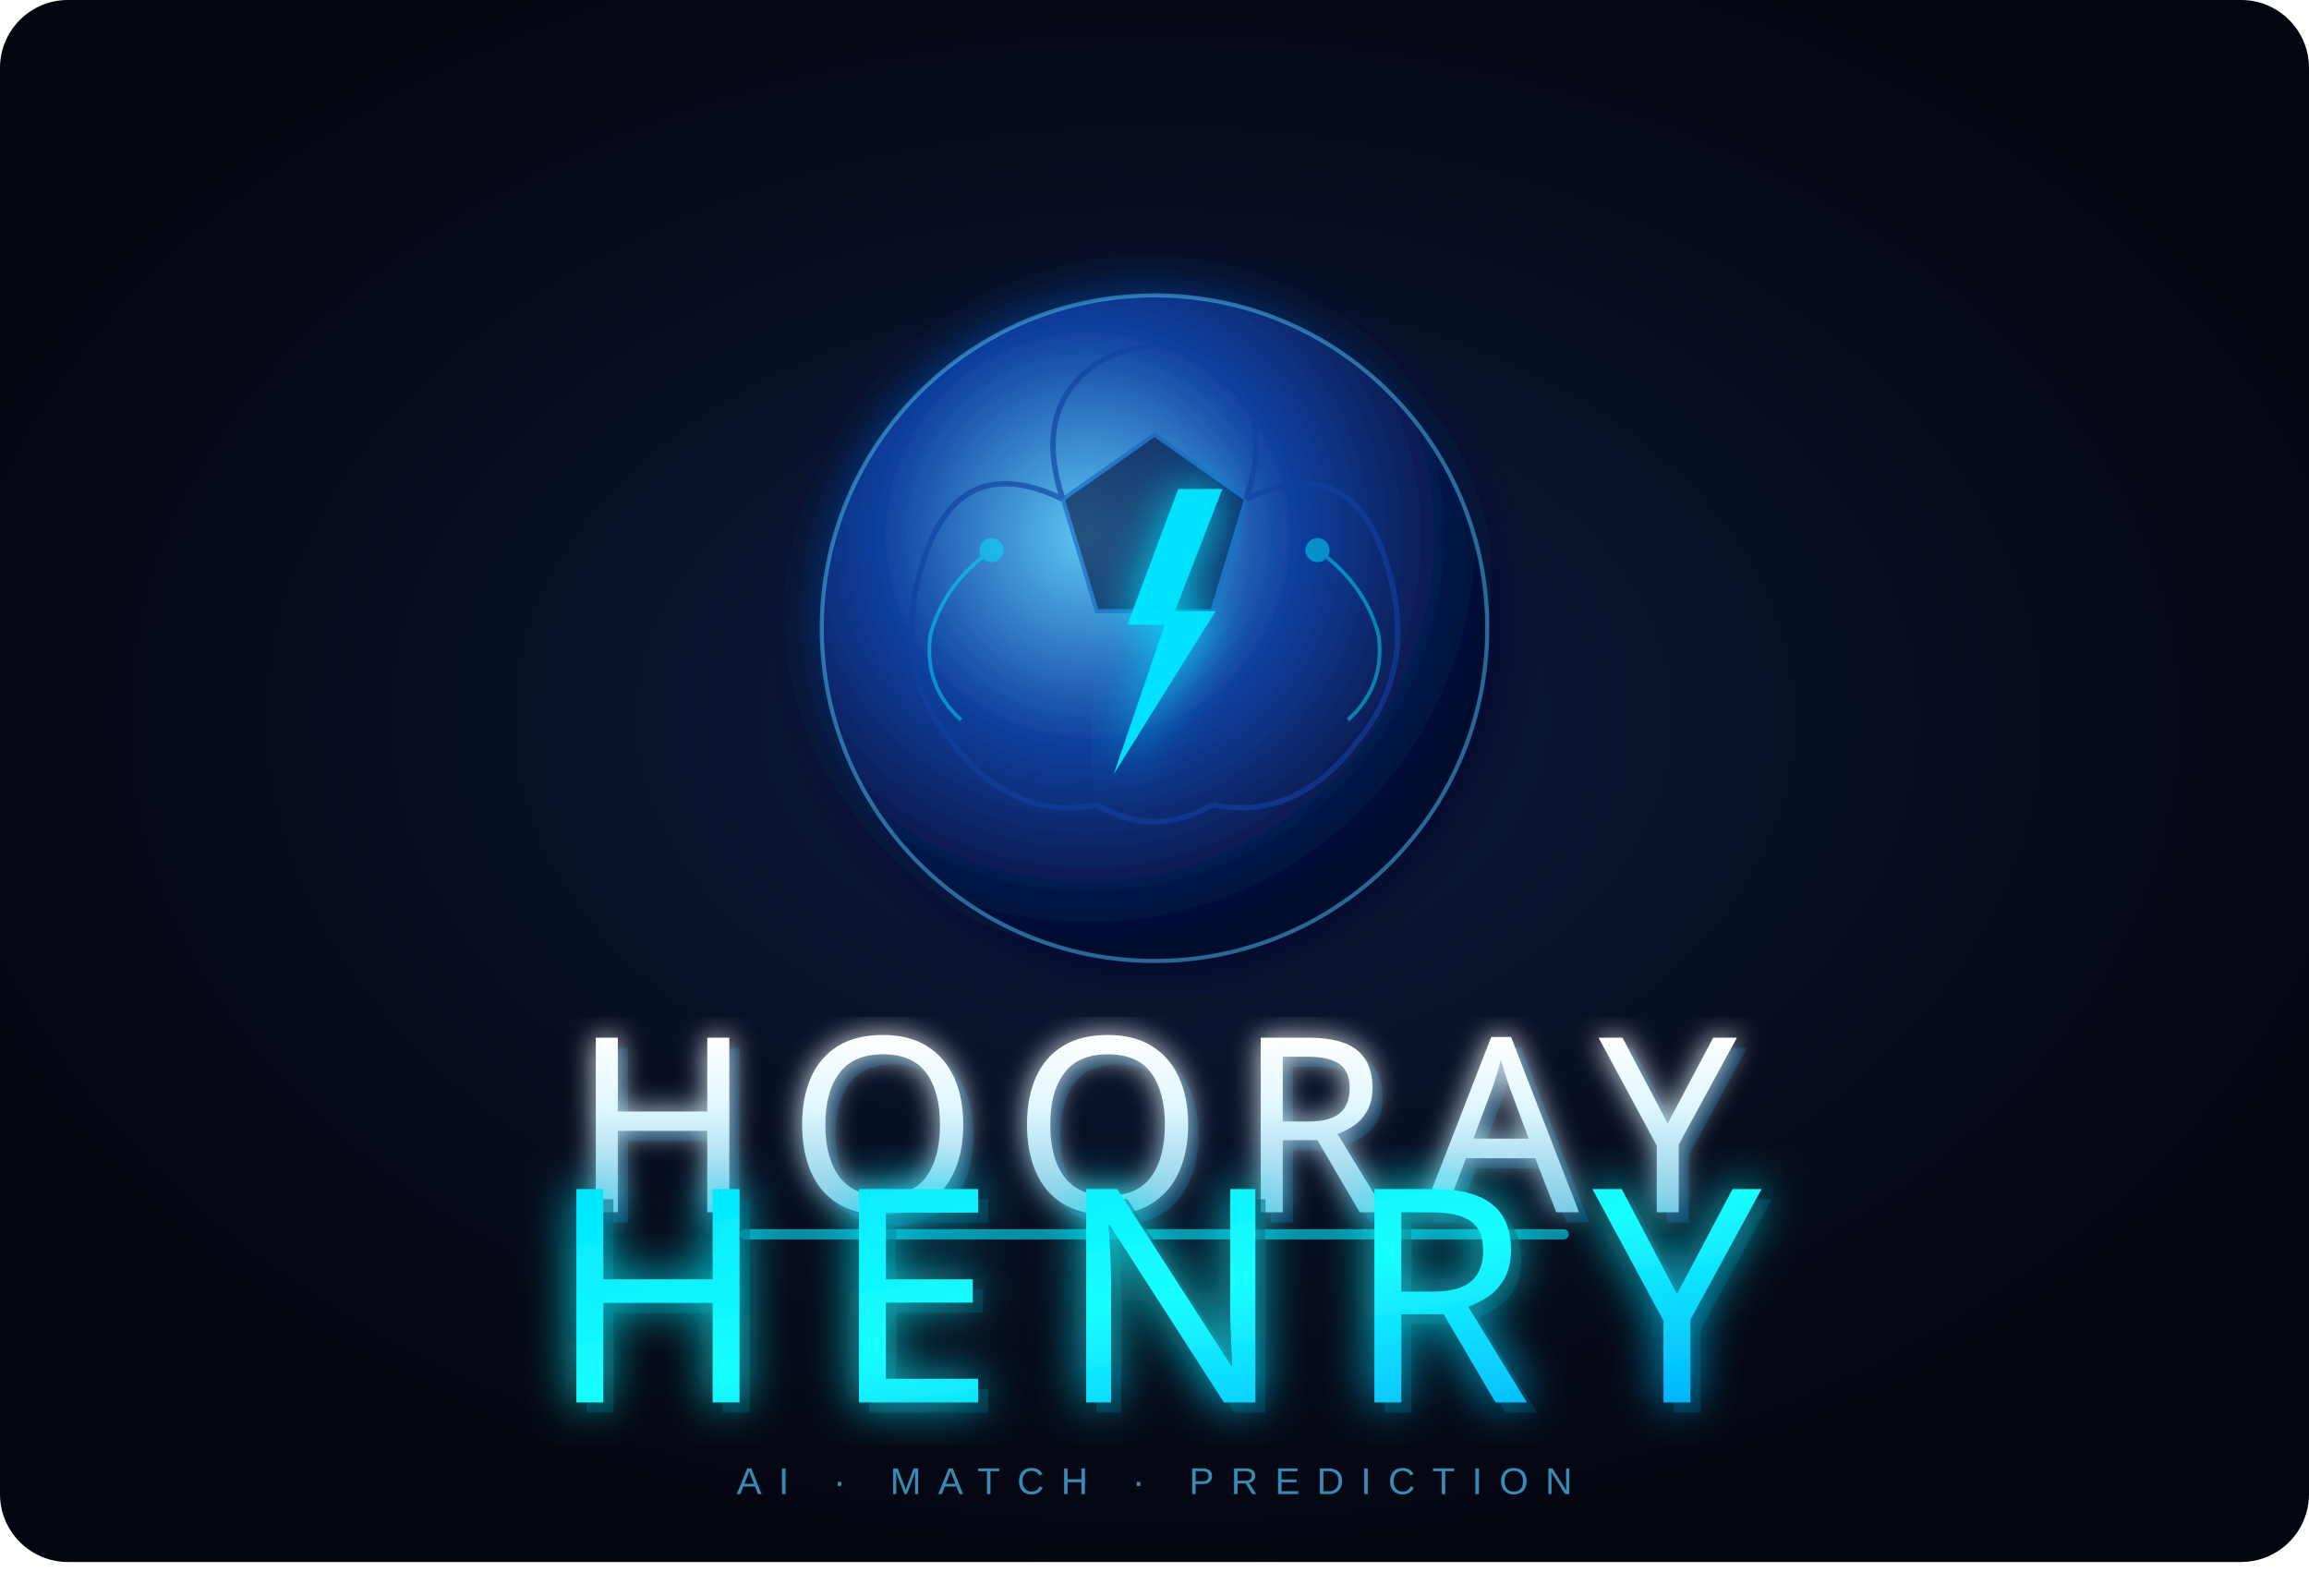
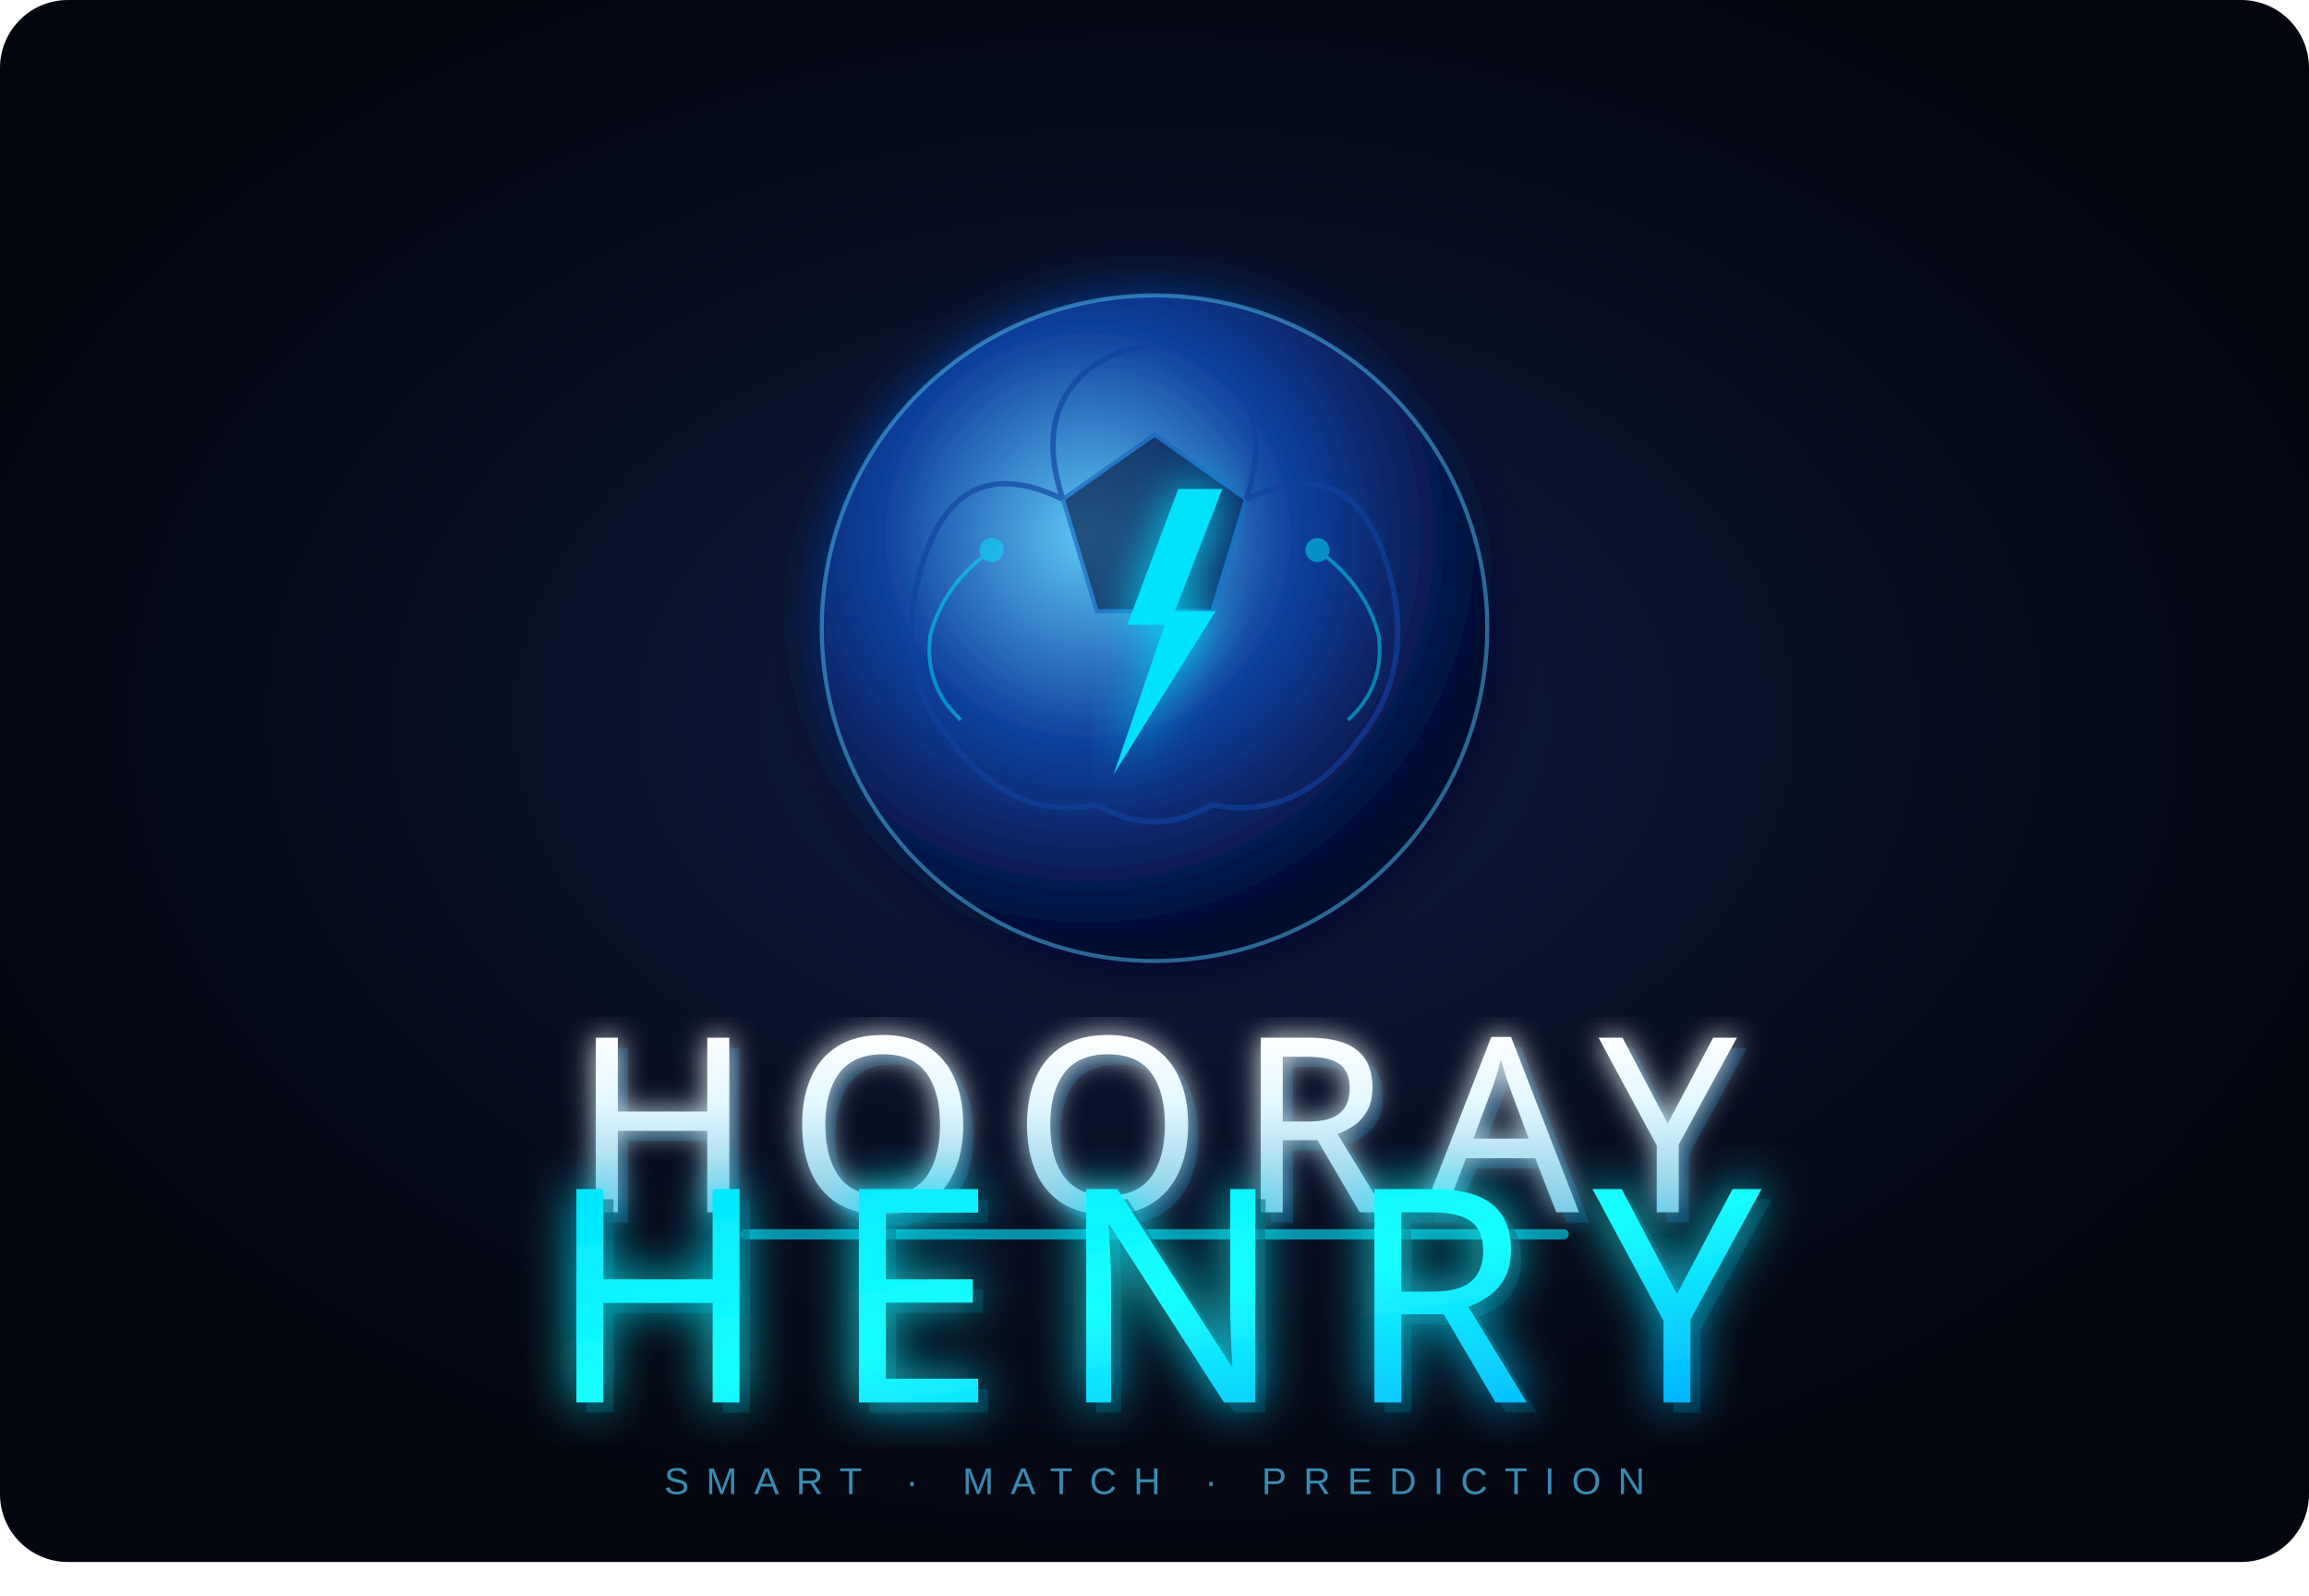
<svg xmlns="http://www.w3.org/2000/svg" width="100%" viewBox="0 0 680 470" role="img">
  <defs>
    <radialGradient id="bg" cx="50%" cy="46%" r="55%">
      <stop offset="0%" stop-color="#0d1b3e" />
      <stop offset="100%" stop-color="#04060f" />
    </radialGradient>
    <radialGradient id="ballG" cx="40%" cy="36%" r="62%">
      <stop offset="0%" stop-color="#5ec8f5" />
      <stop offset="50%" stop-color="#1040a0" />
      <stop offset="100%" stop-color="#020b2e" />
    </radialGradient>
    <radialGradient id="coreG" cx="50%" cy="50%" r="50%">
      <stop offset="0%" stop-color="#00e5ff" stop-opacity="0.9" />
      <stop offset="100%" stop-color="#0d47a1" stop-opacity="0" />
    </radialGradient>
    <linearGradient id="hoorayGrad" x1="0%" y1="0%" x2="0%" y2="100%">
      <stop offset="0%" stop-color="#ffffff" />
      <stop offset="40%" stop-color="#e0f7ff" />
      <stop offset="100%" stop-color="#7ec8e3" />
    </linearGradient>
    <linearGradient id="henryGrad" x1="0%" y1="0%" x2="100%" y2="100%">
      <stop offset="0%" stop-color="#00e5ff" />
      <stop offset="50%" stop-color="#18ffff" />
      <stop offset="100%" stop-color="#00b0ff" />
    </linearGradient>
    <filter id="letterGlow" x="-10%" y="-10%" width="120%" height="120%">
      <feGaussianBlur stdDeviation="4" result="blur" />
      <feMerge>
        <feMergeNode in="blur" />
        <feMergeNode in="SourceGraphic" />
      </feMerge>
    </filter>
    <filter id="cyanGlow" x="-20%" y="-20%" width="140%" height="140%">
      <feGaussianBlur stdDeviation="7" result="blur" />
      <feMerge>
        <feMergeNode in="blur" />
        <feMergeNode in="SourceGraphic" />
      </feMerge>
    </filter>
    <filter id="ballGlow" x="-25%" y="-25%" width="150%" height="150%">
      <feGaussianBlur stdDeviation="8" result="blur" />
      <feMerge>
        <feMergeNode in="blur" />
        <feMergeNode in="SourceGraphic" />
      </feMerge>
    </filter>
    <clipPath id="bclip">
      <circle cx="340" cy="185" r="98" />
    </clipPath>
  </defs>
  <rect width="680" height="460" rx="20" fill="url(#bg)" />
  <circle cx="340" cy="185" r="98" fill="url(#ballG)" filter="url(#ballGlow)" />
  <g clip-path="url(#bclip)" fill="none" stroke="#1040a0" stroke-width="1.6" opacity="0.65">
    <polygon points="340,128 367,147 357,180 323,180 313,147" fill="#051440" stroke="#1565c0" stroke-width="1.2" />
    <path d="M313,147 Q284,133 273,162" />
    <path d="M273,162 Q261,195 280,218" />
    <path d="M280,218 Q298,242 323,237" />
    <path d="M323,237 Q340,247 357,237" />
    <path d="M357,237 Q382,242 400,218" />
    <path d="M400,218 Q419,195 407,162" />
    <path d="M407,162 Q396,133 367,147" />
    <path d="M313,147 Q304,120 323,107" />
    <path d="M323,107 Q340,97 357,107" />
    <path d="M357,107 Q376,120 367,147" />
  </g>
  <g clip-path="url(#bclip)" stroke="#00e5ff" stroke-width="1.1" fill="none" opacity="0.5">
    <path d="M292,162 Q278,172 274,187 Q272,202 283,212" />
    <path d="M388,162 Q402,172 406,187 Q408,202 397,212" />
    <circle cx="292" cy="162" r="3" fill="#00e5ff" />
    <circle cx="388" cy="162" r="3" fill="#00e5ff" />
  </g>
  <g filter="url(#cyanGlow)">
    <polygon points="347,144 332,184 343,184 328,228 358,180 346,180 360,144" fill="#00e5ff" opacity="0.95" />
  </g>
  <circle cx="340" cy="185" r="98" fill="none" stroke="#4fc3f7" stroke-width="1.2" opacity="0.5" />
  <text x="343" y="360" text-anchor="middle" font-family="Arial Black,sans-serif" font-size="72" letter-spacing="10" fill="#003d6b" opacity="0.6">HOORAY</text>
  <text x="340" y="357" text-anchor="middle" font-family="Arial Black,sans-serif" font-size="72" letter-spacing="10" fill="url(#hoorayGrad)" filter="url(#letterGlow)">HOORAY</text>
  <rect x="218" y="362" width="244" height="3" rx="1.5" fill="#00e5ff" opacity="0.6" />
  <text x="343" y="416" text-anchor="middle" font-family="Arial Black,sans-serif" font-size="88" letter-spacing="18" fill="#003a50" opacity="0.55">HENRY</text>
  <text x="340" y="413" text-anchor="middle" font-family="Arial Black,sans-serif" font-size="88" letter-spacing="18" fill="url(#henryGrad)" filter="url(#cyanGlow)">HENRY</text>
-   <text x="340" y="440" text-anchor="middle" font-family="Arial,sans-serif" font-size="11" font-weight="400" letter-spacing="5" fill="#4fc3f7" opacity="0.7">AI · MATCH · PREDICTION</text>
+   <text x="340" y="440" text-anchor="middle" font-family="Arial,sans-serif" font-size="11" font-weight="400" letter-spacing="5" fill="#4fc3f7" opacity="0.7">SMART · MATCH · PREDICTION</text>
</svg>
